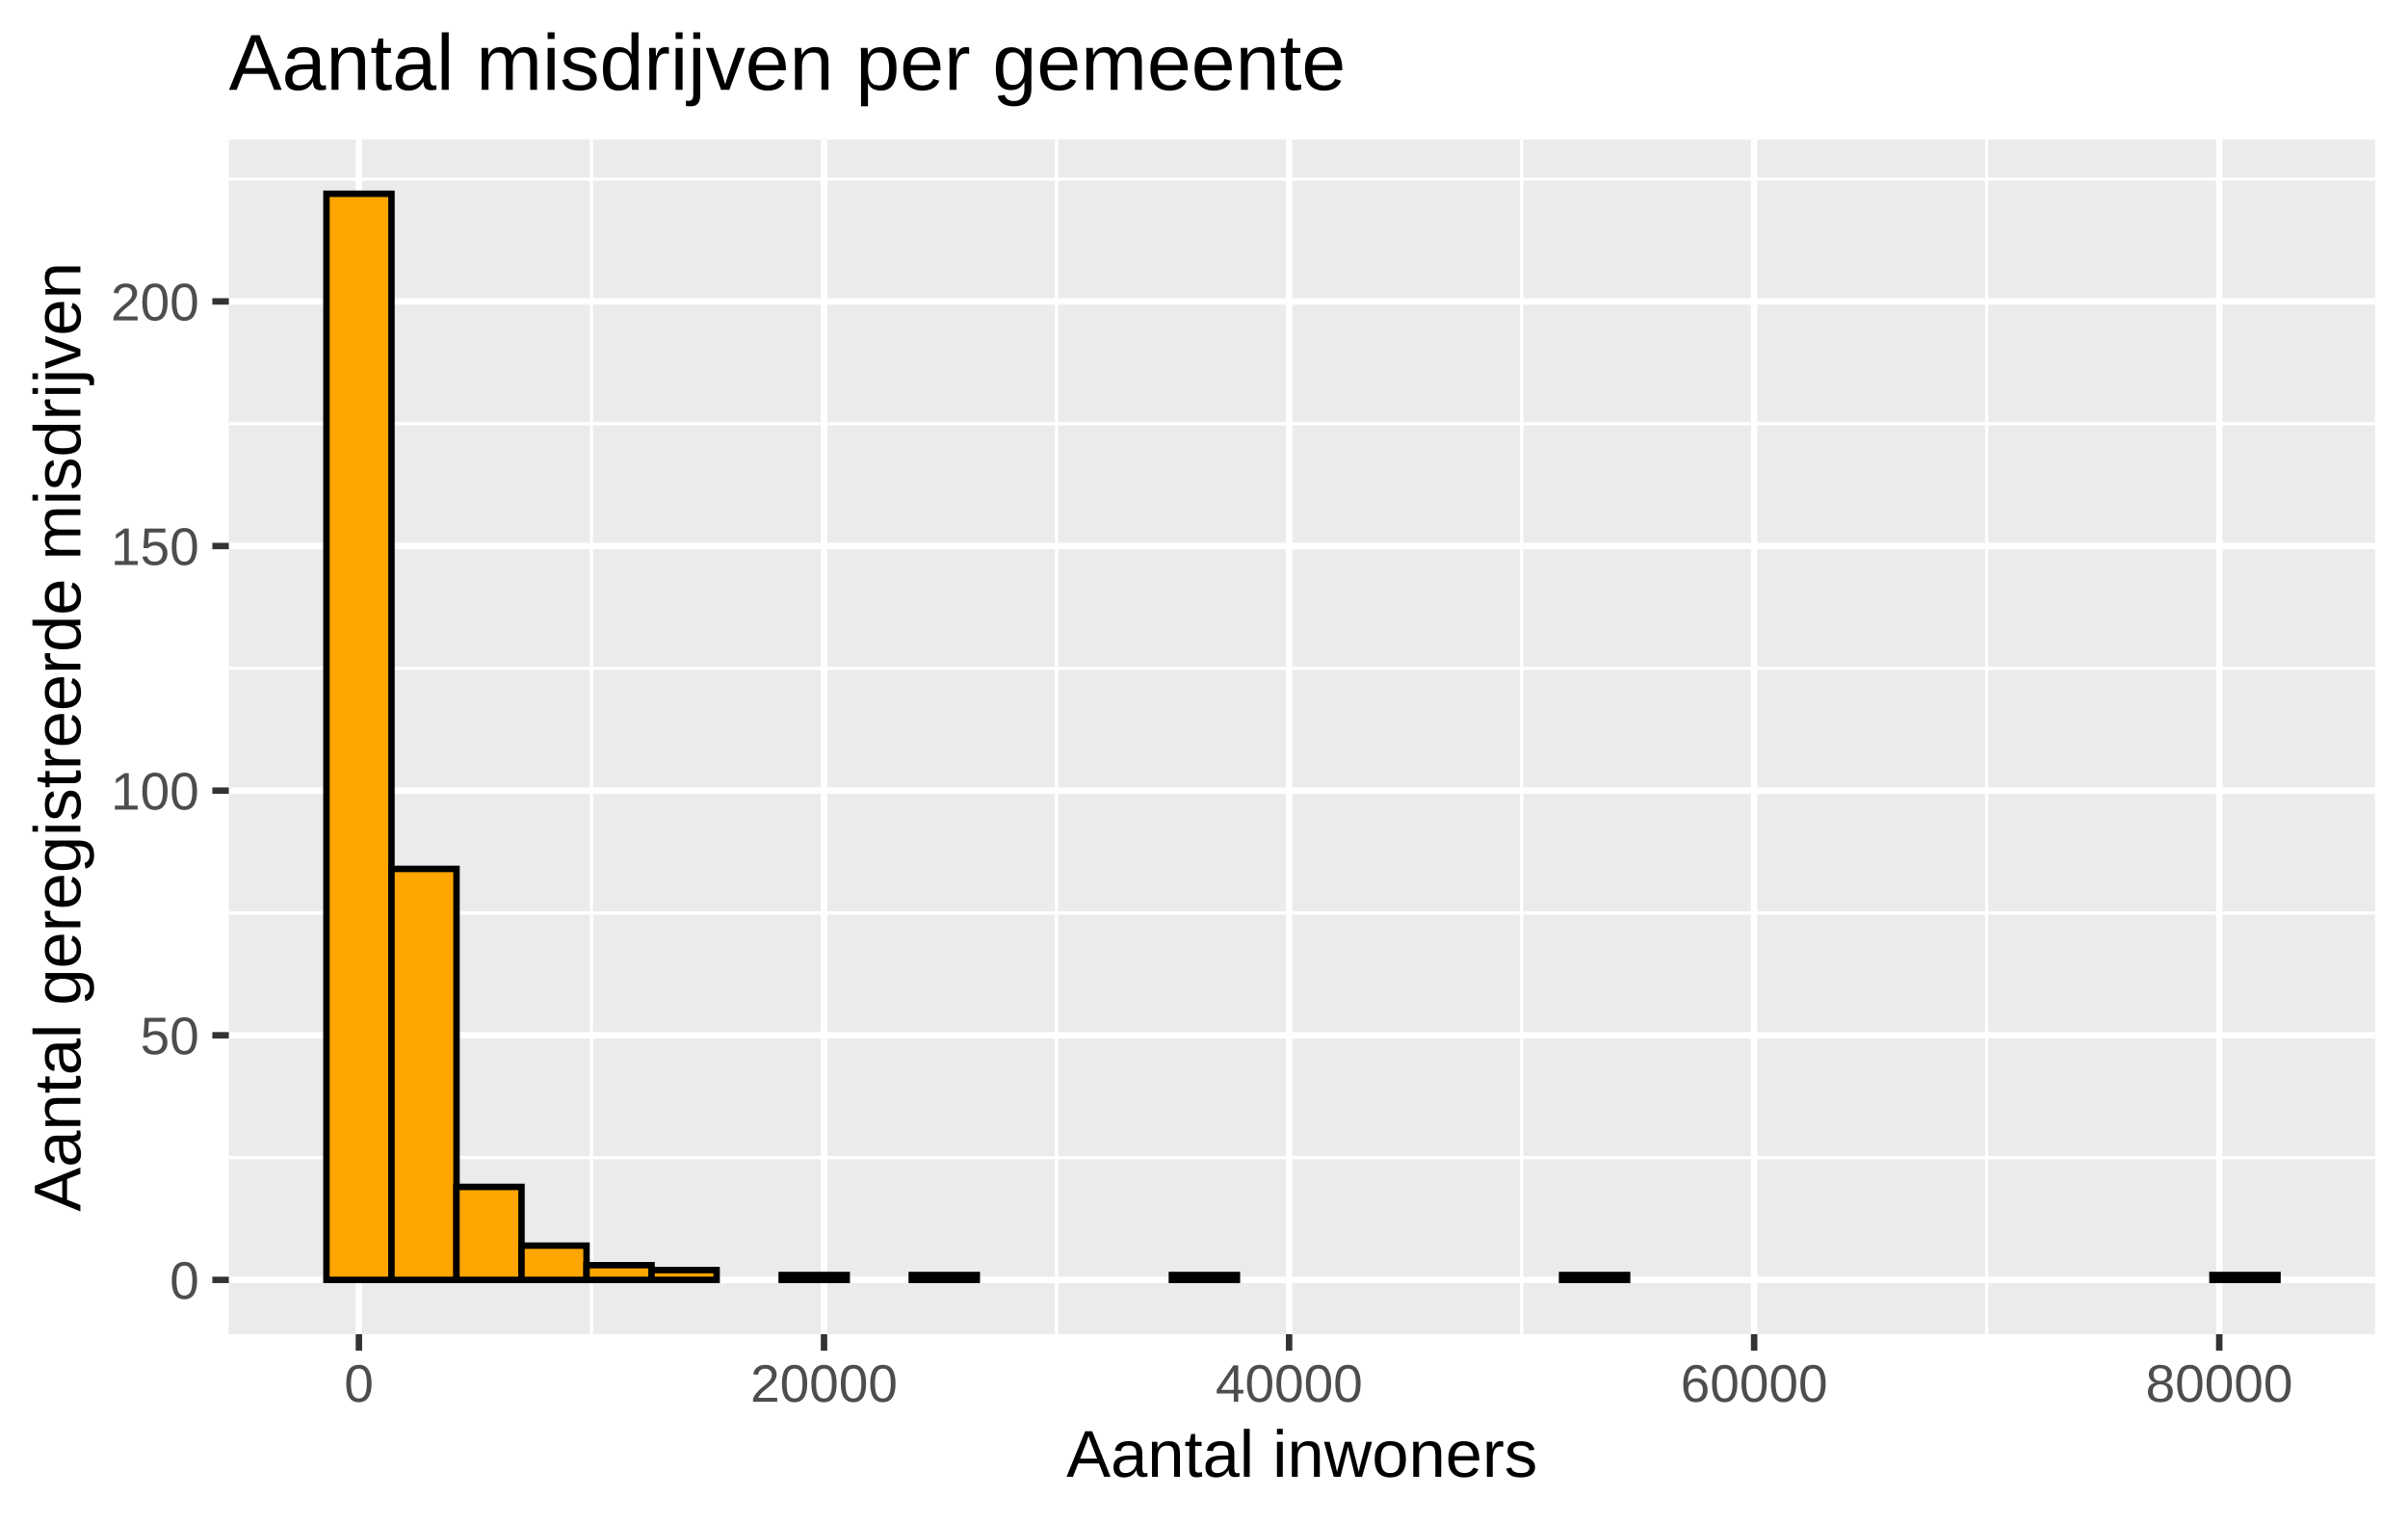
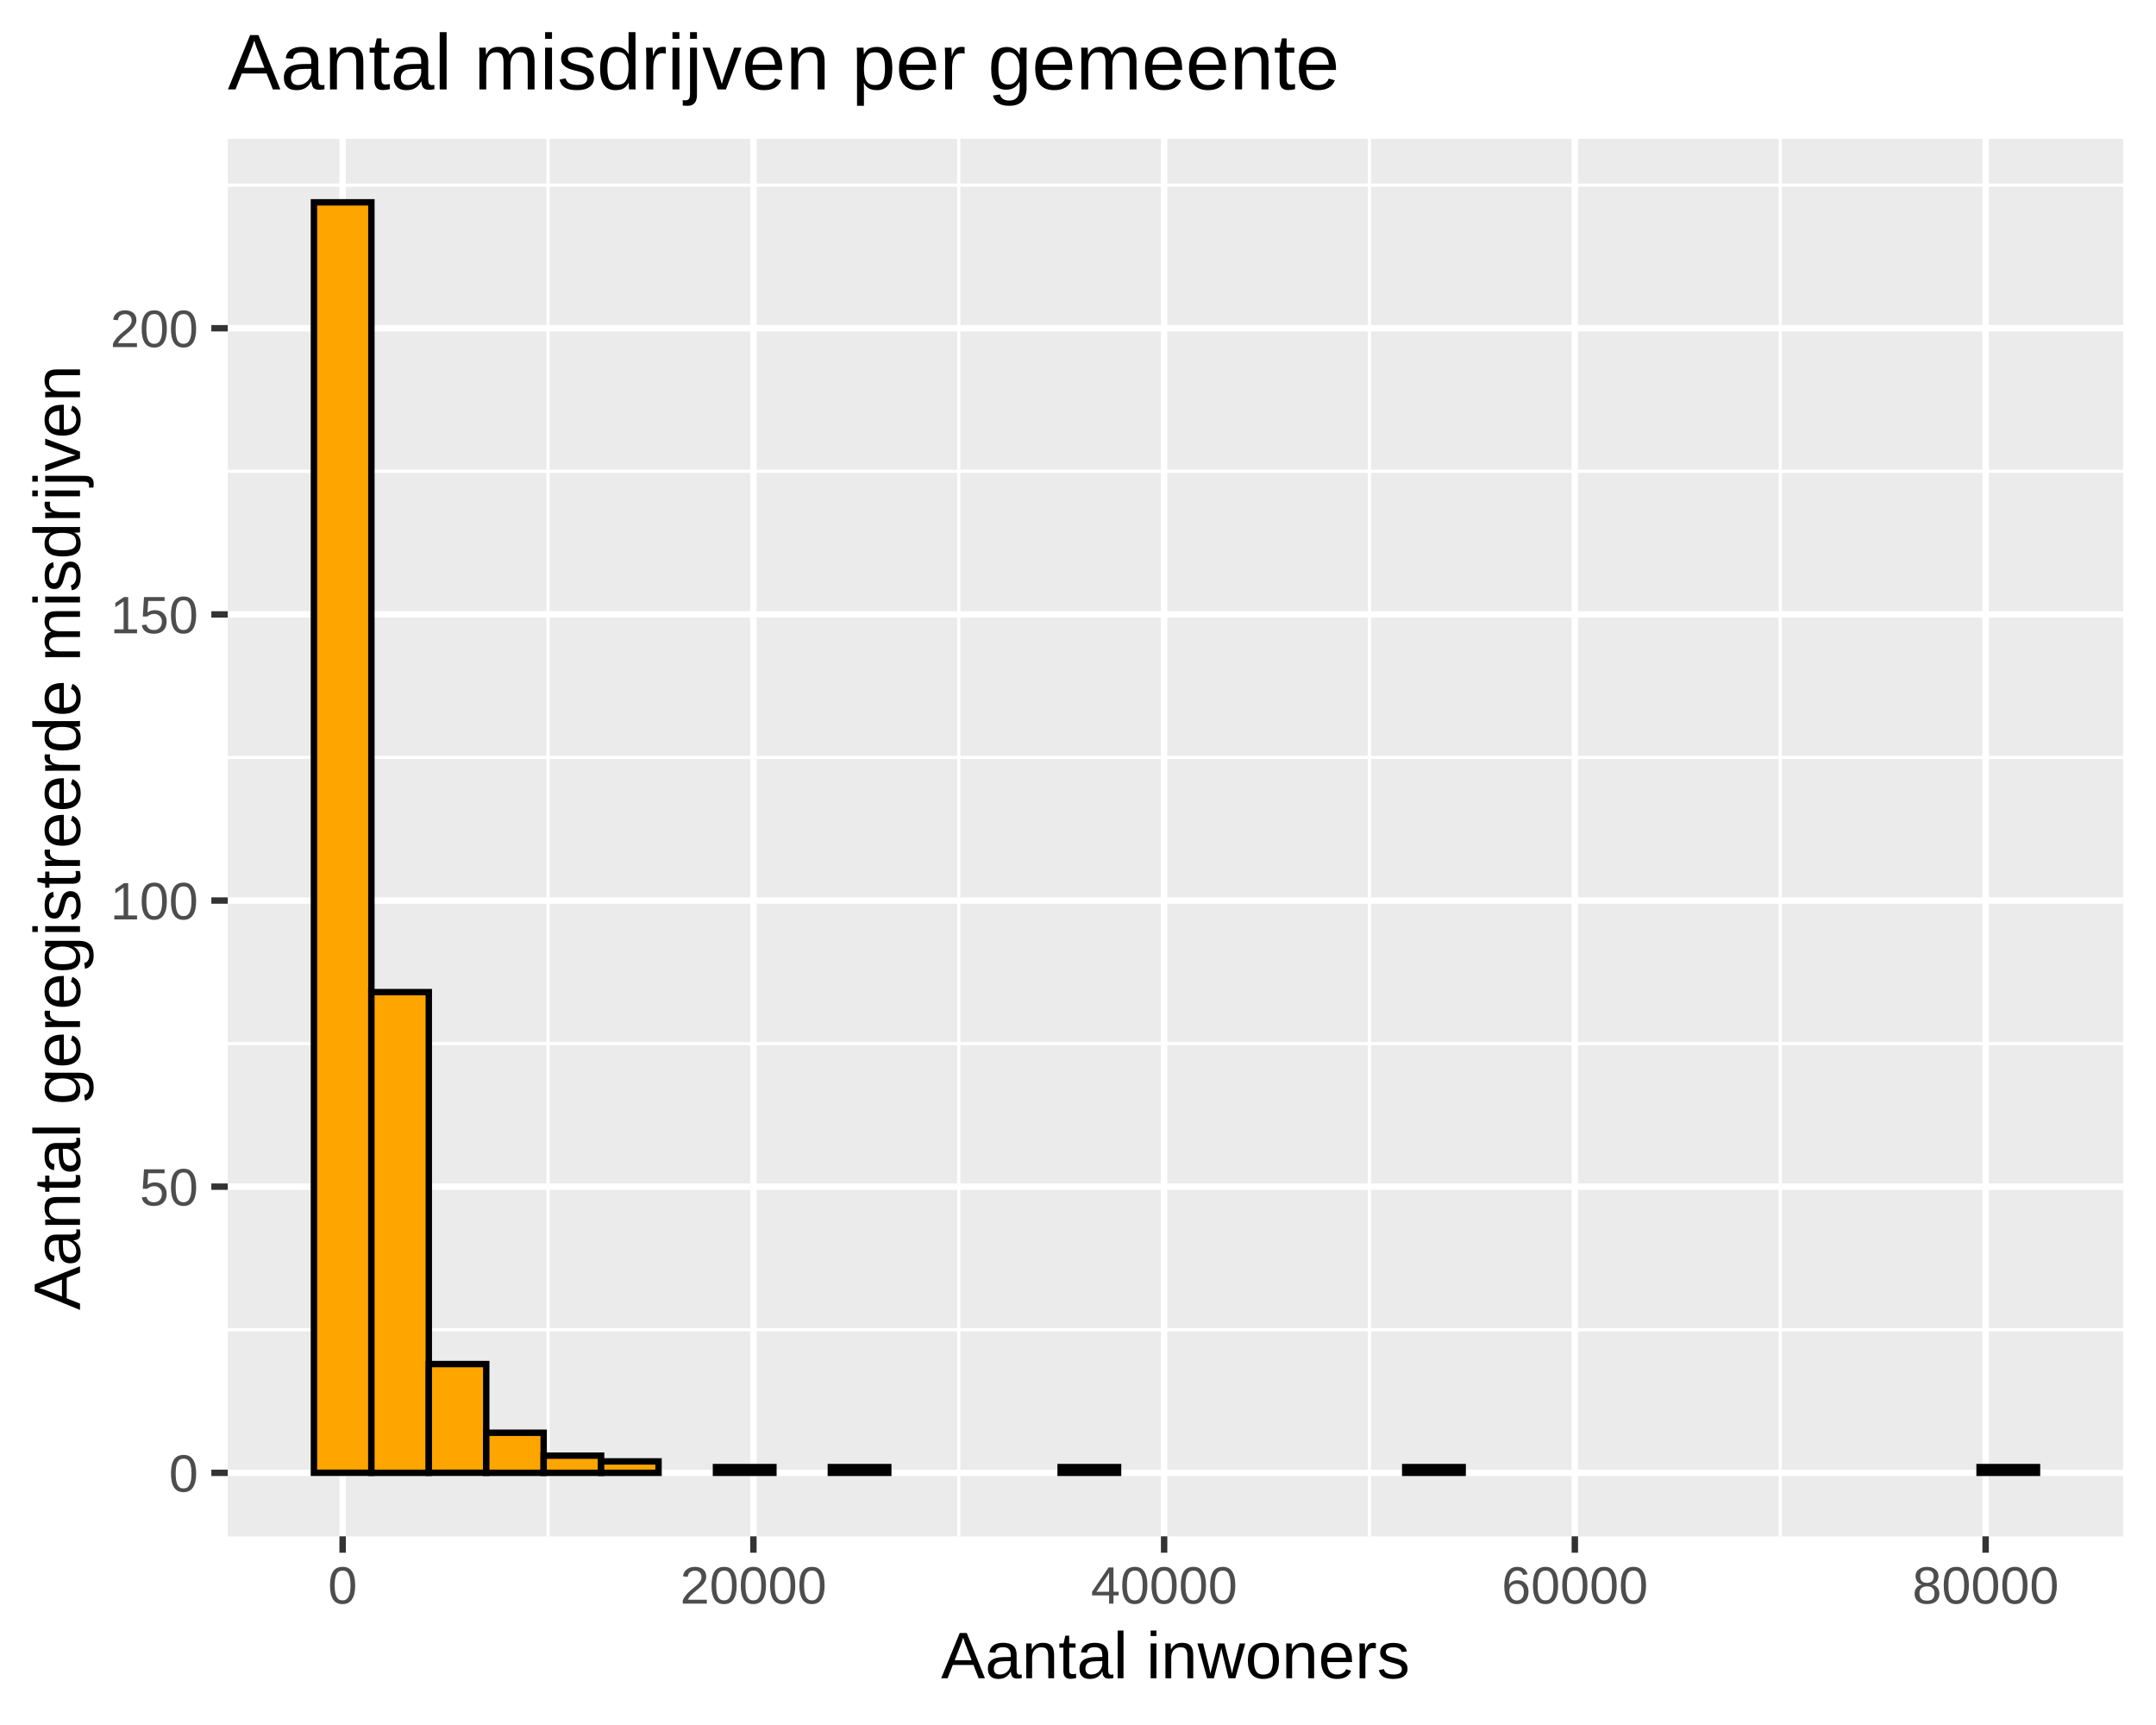
- <svg xmlns="http://www.w3.org/2000/svg" class="svglite" width="400.20pt" height="253.20pt" viewBox="0 0 400.20 253.20">
+ <svg xmlns="http://www.w3.org/2000/svg" class="svglite" width="360.00pt" height="288.00pt" viewBox="0 0 360.00 288.00">
  <defs>
    <style type="text/css">
    .svglite line, .svglite polyline, .svglite polygon, .svglite path, .svglite rect, .svglite circle {
      fill: none;
      stroke: #000000;
      stroke-linecap: round;
      stroke-linejoin: round;
      stroke-miterlimit: 10.00;
    }
    .svglite text {
      white-space: pre;
    }
  </style>
  </defs>
  <rect width="100%" height="100%" style="stroke: none; fill: #FFFFFF;" />
  <defs>
-     <clipPath id="cpMC4wMHw0MDAuMjB8MC4wMHwyNTMuMjA=">
-       <rect x="0.00" y="0.00" width="400.20" height="253.20" />
+     <clipPath id="cpMC4wMHwzNjAuMDB8MC4wMHwyODguMDA=">
+       <rect x="0.00" y="0.00" width="360.00" height="288.00" />
    </clipPath>
  </defs>
-   <g clip-path="url(#cpMC4wMHw0MDAuMjB8MC4wMHwyNTMuMjA=)">
-     <rect x="0" y="-0" width="400.20" height="253.20" style="stroke-width: 1.07; stroke: #FFFFFF; fill: #FFFFFF;" />
+   <g clip-path="url(#cpMC4wMHwzNjAuMDB8MC4wMHwyODguMDA=)">
+     <rect x="0" y="0.00" width="360.00" height="288.00" style="stroke-width: 1.07; stroke: #FFFFFF; fill: #FFFFFF;" />
  </g>
  <defs>
-     <clipPath id="cpMzguMDN8Mzk0LjcyfDIzLjE4fDIyMS43MA==">
-       <rect x="38.03" y="23.18" width="356.69" height="198.53" />
+     <clipPath id="cpMzguMDN8MzU0LjUyfDIzLjE4fDI1Ni41MA==">
+       <rect x="38.03" y="23.18" width="316.49" height="233.33" />
    </clipPath>
  </defs>
-   <g clip-path="url(#cpMzguMDN8Mzk0LjcyfDIzLjE4fDIyMS43MA==)">
-     <rect x="38.03" y="23.18" width="356.69" height="198.53" style="stroke-width: 1.07; stroke: none; fill: #EBEBEB;" />
-     <polyline points="38.03,192.36 394.72,192.36 " style="stroke-width: 0.53; stroke: #FFFFFF; stroke-linecap: butt;" />
-     <polyline points="38.03,151.71 394.72,151.71 " style="stroke-width: 0.53; stroke: #FFFFFF; stroke-linecap: butt;" />
-     <polyline points="38.03,111.06 394.72,111.06 " style="stroke-width: 0.53; stroke: #FFFFFF; stroke-linecap: butt;" />
-     <polyline points="38.03,70.41 394.72,70.41 " style="stroke-width: 0.53; stroke: #FFFFFF; stroke-linecap: butt;" />
-     <polyline points="38.03,29.76 394.72,29.76 " style="stroke-width: 0.53; stroke: #FFFFFF; stroke-linecap: butt;" />
-     <polyline points="98.30,221.70 98.30,23.18 " style="stroke-width: 0.53; stroke: #FFFFFF; stroke-linecap: butt;" />
-     <polyline points="175.59,221.70 175.59,23.18 " style="stroke-width: 0.53; stroke: #FFFFFF; stroke-linecap: butt;" />
-     <polyline points="252.89,221.70 252.89,23.18 " style="stroke-width: 0.53; stroke: #FFFFFF; stroke-linecap: butt;" />
-     <polyline points="330.18,221.70 330.18,23.18 " style="stroke-width: 0.53; stroke: #FFFFFF; stroke-linecap: butt;" />
-     <polyline points="38.03,212.68 394.72,212.68 " style="stroke-width: 1.07; stroke: #FFFFFF; stroke-linecap: butt;" />
-     <polyline points="38.03,172.03 394.72,172.03 " style="stroke-width: 1.07; stroke: #FFFFFF; stroke-linecap: butt;" />
-     <polyline points="38.03,131.38 394.72,131.38 " style="stroke-width: 1.07; stroke: #FFFFFF; stroke-linecap: butt;" />
-     <polyline points="38.03,90.73 394.72,90.73 " style="stroke-width: 1.07; stroke: #FFFFFF; stroke-linecap: butt;" />
-     <polyline points="38.03,50.09 394.72,50.09 " style="stroke-width: 1.07; stroke: #FFFFFF; stroke-linecap: butt;" />
-     <polyline points="59.65,221.70 59.65,23.18 " style="stroke-width: 1.07; stroke: #FFFFFF; stroke-linecap: butt;" />
-     <polyline points="136.95,221.70 136.95,23.18 " style="stroke-width: 1.07; stroke: #FFFFFF; stroke-linecap: butt;" />
-     <polyline points="214.24,221.70 214.24,23.18 " style="stroke-width: 1.07; stroke: #FFFFFF; stroke-linecap: butt;" />
-     <polyline points="291.53,221.70 291.53,23.18 " style="stroke-width: 1.07; stroke: #FFFFFF; stroke-linecap: butt;" />
-     <polyline points="368.83,221.70 368.83,23.18 " style="stroke-width: 1.07; stroke: #FFFFFF; stroke-linecap: butt;" />
-     <rect x="54.25" y="32.20" width="10.81" height="180.48" style="stroke-width: 1.07; stroke-linecap: butt; stroke-linejoin: miter; fill: #FFA500;" />
-     <rect x="65.06" y="144.39" width="10.81" height="68.29" style="stroke-width: 1.07; stroke-linecap: butt; stroke-linejoin: miter; fill: #FFA500;" />
-     <rect x="75.86" y="197.23" width="10.81" height="15.45" style="stroke-width: 1.07; stroke-linecap: butt; stroke-linejoin: miter; fill: #FFA500;" />
-     <rect x="86.67" y="206.99" width="10.81" height="5.69" style="stroke-width: 1.07; stroke-linecap: butt; stroke-linejoin: miter; fill: #FFA500;" />
-     <rect x="97.48" y="210.24" width="10.81" height="2.44" style="stroke-width: 1.07; stroke-linecap: butt; stroke-linejoin: miter; fill: #FFA500;" />
-     <rect x="108.29" y="211.05" width="10.81" height="1.63" style="stroke-width: 1.07; stroke-linecap: butt; stroke-linejoin: miter; fill: #FFA500;" />
-     <rect x="119.10" y="212.68" width="10.81" height="0.00" style="stroke-width: 1.07; stroke-linecap: butt; stroke-linejoin: miter; fill: #FFA500;" />
-     <rect x="129.91" y="211.87" width="10.81" height="0.81" style="stroke-width: 1.07; stroke-linecap: butt; stroke-linejoin: miter; fill: #FFA500;" />
-     <rect x="140.72" y="212.68" width="10.81" height="0.00" style="stroke-width: 1.07; stroke-linecap: butt; stroke-linejoin: miter; fill: #FFA500;" />
-     <rect x="151.53" y="211.87" width="10.81" height="0.81" style="stroke-width: 1.07; stroke-linecap: butt; stroke-linejoin: miter; fill: #FFA500;" />
-     <rect x="162.33" y="212.68" width="10.81" height="0.00" style="stroke-width: 1.07; stroke-linecap: butt; stroke-linejoin: miter; fill: #FFA500;" />
-     <rect x="173.14" y="212.68" width="10.81" height="0.00" style="stroke-width: 1.07; stroke-linecap: butt; stroke-linejoin: miter; fill: #FFA500;" />
-     <rect x="183.95" y="212.68" width="10.81" height="0.00" style="stroke-width: 1.07; stroke-linecap: butt; stroke-linejoin: miter; fill: #FFA500;" />
-     <rect x="194.76" y="211.87" width="10.81" height="0.81" style="stroke-width: 1.07; stroke-linecap: butt; stroke-linejoin: miter; fill: #FFA500;" />
-     <rect x="205.57" y="212.68" width="10.81" height="0.00" style="stroke-width: 1.07; stroke-linecap: butt; stroke-linejoin: miter; fill: #FFA500;" />
-     <rect x="216.38" y="212.68" width="10.81" height="0.00" style="stroke-width: 1.07; stroke-linecap: butt; stroke-linejoin: miter; fill: #FFA500;" />
-     <rect x="227.19" y="212.68" width="10.81" height="0.00" style="stroke-width: 1.07; stroke-linecap: butt; stroke-linejoin: miter; fill: #FFA500;" />
-     <rect x="237.99" y="212.68" width="10.81" height="0.00" style="stroke-width: 1.07; stroke-linecap: butt; stroke-linejoin: miter; fill: #FFA500;" />
-     <rect x="248.80" y="212.68" width="10.81" height="0.00" style="stroke-width: 1.07; stroke-linecap: butt; stroke-linejoin: miter; fill: #FFA500;" />
-     <rect x="259.61" y="211.87" width="10.81" height="0.81" style="stroke-width: 1.07; stroke-linecap: butt; stroke-linejoin: miter; fill: #FFA500;" />
-     <rect x="270.42" y="212.68" width="10.81" height="0.00" style="stroke-width: 1.07; stroke-linecap: butt; stroke-linejoin: miter; fill: #FFA500;" />
-     <rect x="281.23" y="212.68" width="10.81" height="0.00" style="stroke-width: 1.07; stroke-linecap: butt; stroke-linejoin: miter; fill: #FFA500;" />
-     <rect x="292.04" y="212.68" width="10.81" height="0.00" style="stroke-width: 1.07; stroke-linecap: butt; stroke-linejoin: miter; fill: #FFA500;" />
-     <rect x="302.85" y="212.68" width="10.81" height="0.00" style="stroke-width: 1.07; stroke-linecap: butt; stroke-linejoin: miter; fill: #FFA500;" />
-     <rect x="313.66" y="212.68" width="10.81" height="0.00" style="stroke-width: 1.07; stroke-linecap: butt; stroke-linejoin: miter; fill: #FFA500;" />
-     <rect x="324.46" y="212.68" width="10.81" height="0.00" style="stroke-width: 1.07; stroke-linecap: butt; stroke-linejoin: miter; fill: #FFA500;" />
-     <rect x="335.27" y="212.68" width="10.81" height="0.00" style="stroke-width: 1.07; stroke-linecap: butt; stroke-linejoin: miter; fill: #FFA500;" />
-     <rect x="346.08" y="212.68" width="10.81" height="0.00" style="stroke-width: 1.07; stroke-linecap: butt; stroke-linejoin: miter; fill: #FFA500;" />
-     <rect x="356.89" y="212.68" width="10.81" height="0.00" style="stroke-width: 1.07; stroke-linecap: butt; stroke-linejoin: miter; fill: #FFA500;" />
-     <rect x="367.70" y="211.87" width="10.81" height="0.81" style="stroke-width: 1.07; stroke-linecap: butt; stroke-linejoin: miter; fill: #FFA500;" />
+   <g clip-path="url(#cpMzguMDN8MzU0LjUyfDIzLjE4fDI1Ni41MA==)">
+     <rect x="38.03" y="23.18" width="316.49" height="233.33" style="stroke-width: 1.07; stroke: none; fill: #EBEBEB;" />
+     <polyline points="38.03,222.01 354.52,222.01 " style="stroke-width: 0.53; stroke: #FFFFFF; stroke-linecap: butt;" />
+     <polyline points="38.03,174.24 354.52,174.24 " style="stroke-width: 0.53; stroke: #FFFFFF; stroke-linecap: butt;" />
+     <polyline points="38.03,126.46 354.52,126.46 " style="stroke-width: 0.53; stroke: #FFFFFF; stroke-linecap: butt;" />
+     <polyline points="38.03,78.69 354.52,78.69 " style="stroke-width: 0.53; stroke: #FFFFFF; stroke-linecap: butt;" />
+     <polyline points="38.03,30.92 354.52,30.92 " style="stroke-width: 0.53; stroke: #FFFFFF; stroke-linecap: butt;" />
+     <polyline points="91.51,256.50 91.51,23.18 " style="stroke-width: 0.53; stroke: #FFFFFF; stroke-linecap: butt;" />
+     <polyline points="160.09,256.50 160.09,23.18 " style="stroke-width: 0.53; stroke: #FFFFFF; stroke-linecap: butt;" />
+     <polyline points="228.67,256.50 228.67,23.18 " style="stroke-width: 0.53; stroke: #FFFFFF; stroke-linecap: butt;" />
+     <polyline points="297.26,256.50 297.26,23.18 " style="stroke-width: 0.53; stroke: #FFFFFF; stroke-linecap: butt;" />
+     <polyline points="38.03,245.90 354.52,245.90 " style="stroke-width: 1.07; stroke: #FFFFFF; stroke-linecap: butt;" />
+     <polyline points="38.03,198.12 354.52,198.12 " style="stroke-width: 1.07; stroke: #FFFFFF; stroke-linecap: butt;" />
+     <polyline points="38.03,150.35 354.52,150.35 " style="stroke-width: 1.07; stroke: #FFFFFF; stroke-linecap: butt;" />
+     <polyline points="38.03,102.58 354.52,102.58 " style="stroke-width: 1.07; stroke: #FFFFFF; stroke-linecap: butt;" />
+     <polyline points="38.03,54.80 354.52,54.80 " style="stroke-width: 1.07; stroke: #FFFFFF; stroke-linecap: butt;" />
+     <polyline points="57.21,256.50 57.21,23.18 " style="stroke-width: 1.07; stroke: #FFFFFF; stroke-linecap: butt;" />
+     <polyline points="125.80,256.50 125.80,23.18 " style="stroke-width: 1.07; stroke: #FFFFFF; stroke-linecap: butt;" />
+     <polyline points="194.38,256.50 194.38,23.18 " style="stroke-width: 1.07; stroke: #FFFFFF; stroke-linecap: butt;" />
+     <polyline points="262.96,256.50 262.96,23.18 " style="stroke-width: 1.07; stroke: #FFFFFF; stroke-linecap: butt;" />
+     <polyline points="331.55,256.50 331.55,23.18 " style="stroke-width: 1.07; stroke: #FFFFFF; stroke-linecap: butt;" />
+     <rect x="52.42" y="33.78" width="9.59" height="212.11" style="stroke-width: 1.07; stroke-linecap: butt; stroke-linejoin: miter; fill: #FFA500;" />
+     <rect x="62.01" y="165.64" width="9.59" height="80.26" style="stroke-width: 1.07; stroke-linecap: butt; stroke-linejoin: miter; fill: #FFA500;" />
+     <rect x="71.60" y="227.74" width="9.59" height="18.15" style="stroke-width: 1.07; stroke-linecap: butt; stroke-linejoin: miter; fill: #FFA500;" />
+     <rect x="81.19" y="239.21" width="9.59" height="6.69" style="stroke-width: 1.07; stroke-linecap: butt; stroke-linejoin: miter; fill: #FFA500;" />
+     <rect x="90.78" y="243.03" width="9.59" height="2.87" style="stroke-width: 1.07; stroke-linecap: butt; stroke-linejoin: miter; fill: #FFA500;" />
+     <rect x="100.37" y="243.99" width="9.59" height="1.91" style="stroke-width: 1.07; stroke-linecap: butt; stroke-linejoin: miter; fill: #FFA500;" />
+     <rect x="109.96" y="245.90" width="9.59" height="0.00" style="stroke-width: 1.07; stroke-linecap: butt; stroke-linejoin: miter; fill: #FFA500;" />
+     <rect x="119.55" y="244.94" width="9.59" height="0.96" style="stroke-width: 1.07; stroke-linecap: butt; stroke-linejoin: miter; fill: #FFA500;" />
+     <rect x="129.14" y="245.90" width="9.59" height="0.00" style="stroke-width: 1.07; stroke-linecap: butt; stroke-linejoin: miter; fill: #FFA500;" />
+     <rect x="138.73" y="244.94" width="9.59" height="0.96" style="stroke-width: 1.07; stroke-linecap: butt; stroke-linejoin: miter; fill: #FFA500;" />
+     <rect x="148.32" y="245.90" width="9.59" height="0.00" style="stroke-width: 1.07; stroke-linecap: butt; stroke-linejoin: miter; fill: #FFA500;" />
+     <rect x="157.92" y="245.90" width="9.59" height="0.00" style="stroke-width: 1.07; stroke-linecap: butt; stroke-linejoin: miter; fill: #FFA500;" />
+     <rect x="167.51" y="245.90" width="9.59" height="0.00" style="stroke-width: 1.07; stroke-linecap: butt; stroke-linejoin: miter; fill: #FFA500;" />
+     <rect x="177.10" y="244.94" width="9.59" height="0.96" style="stroke-width: 1.07; stroke-linecap: butt; stroke-linejoin: miter; fill: #FFA500;" />
+     <rect x="186.69" y="245.90" width="9.59" height="0.00" style="stroke-width: 1.07; stroke-linecap: butt; stroke-linejoin: miter; fill: #FFA500;" />
+     <rect x="196.28" y="245.90" width="9.59" height="0.00" style="stroke-width: 1.07; stroke-linecap: butt; stroke-linejoin: miter; fill: #FFA500;" />
+     <rect x="205.87" y="245.90" width="9.59" height="0.00" style="stroke-width: 1.07; stroke-linecap: butt; stroke-linejoin: miter; fill: #FFA500;" />
+     <rect x="215.46" y="245.90" width="9.59" height="0.00" style="stroke-width: 1.07; stroke-linecap: butt; stroke-linejoin: miter; fill: #FFA500;" />
+     <rect x="225.05" y="245.90" width="9.59" height="0.00" style="stroke-width: 1.07; stroke-linecap: butt; stroke-linejoin: miter; fill: #FFA500;" />
+     <rect x="234.64" y="244.94" width="9.59" height="0.96" style="stroke-width: 1.07; stroke-linecap: butt; stroke-linejoin: miter; fill: #FFA500;" />
+     <rect x="244.23" y="245.90" width="9.59" height="0.00" style="stroke-width: 1.07; stroke-linecap: butt; stroke-linejoin: miter; fill: #FFA500;" />
+     <rect x="253.82" y="245.90" width="9.59" height="0.00" style="stroke-width: 1.07; stroke-linecap: butt; stroke-linejoin: miter; fill: #FFA500;" />
+     <rect x="263.41" y="245.90" width="9.59" height="0.00" style="stroke-width: 1.07; stroke-linecap: butt; stroke-linejoin: miter; fill: #FFA500;" />
+     <rect x="273.00" y="245.90" width="9.59" height="0.00" style="stroke-width: 1.07; stroke-linecap: butt; stroke-linejoin: miter; fill: #FFA500;" />
+     <rect x="282.59" y="245.90" width="9.59" height="0.00" style="stroke-width: 1.07; stroke-linecap: butt; stroke-linejoin: miter; fill: #FFA500;" />
+     <rect x="292.18" y="245.90" width="9.59" height="0.00" style="stroke-width: 1.07; stroke-linecap: butt; stroke-linejoin: miter; fill: #FFA500;" />
+     <rect x="301.77" y="245.90" width="9.59" height="0.00" style="stroke-width: 1.07; stroke-linecap: butt; stroke-linejoin: miter; fill: #FFA500;" />
+     <rect x="311.36" y="245.90" width="9.59" height="0.00" style="stroke-width: 1.07; stroke-linecap: butt; stroke-linejoin: miter; fill: #FFA500;" />
+     <rect x="320.95" y="245.90" width="9.59" height="0.00" style="stroke-width: 1.07; stroke-linecap: butt; stroke-linejoin: miter; fill: #FFA500;" />
+     <rect x="330.54" y="244.94" width="9.59" height="0.96" style="stroke-width: 1.07; stroke-linecap: butt; stroke-linejoin: miter; fill: #FFA500;" />
  </g>
-   <g clip-path="url(#cpMC4wMHw0MDAuMjB8MC4wMHwyNTMuMjA=)">
-     <text x="33.10" y="215.83" text-anchor="end" style="font-size: 8.80px;fill: #4D4D4D; font-family: &quot;Arial&quot;;" textLength="4.90px" lengthAdjust="spacingAndGlyphs">0</text>
-     <text x="33.10" y="175.18" text-anchor="end" style="font-size: 8.80px;fill: #4D4D4D; font-family: &quot;Arial&quot;;" textLength="9.79px" lengthAdjust="spacingAndGlyphs">50</text>
-     <text x="33.10" y="134.53" text-anchor="end" style="font-size: 8.80px;fill: #4D4D4D; font-family: &quot;Arial&quot;;" textLength="14.69px" lengthAdjust="spacingAndGlyphs">100</text>
-     <text x="33.10" y="93.88" text-anchor="end" style="font-size: 8.80px;fill: #4D4D4D; font-family: &quot;Arial&quot;;" textLength="14.69px" lengthAdjust="spacingAndGlyphs">150</text>
-     <text x="33.10" y="53.24" text-anchor="end" style="font-size: 8.80px;fill: #4D4D4D; font-family: &quot;Arial&quot;;" textLength="14.69px" lengthAdjust="spacingAndGlyphs">200</text>
-     <polyline points="35.29,212.68 38.03,212.68 " style="stroke-width: 1.07; stroke: #333333; stroke-linecap: butt;" />
-     <polyline points="35.29,172.03 38.03,172.03 " style="stroke-width: 1.07; stroke: #333333; stroke-linecap: butt;" />
-     <polyline points="35.29,131.38 38.03,131.38 " style="stroke-width: 1.07; stroke: #333333; stroke-linecap: butt;" />
-     <polyline points="35.29,90.73 38.03,90.73 " style="stroke-width: 1.07; stroke: #333333; stroke-linecap: butt;" />
-     <polyline points="35.29,50.09 38.03,50.09 " style="stroke-width: 1.07; stroke: #333333; stroke-linecap: butt;" />
-     <polyline points="59.65,224.44 59.65,221.70 " style="stroke-width: 1.07; stroke: #333333; stroke-linecap: butt;" />
-     <polyline points="136.95,224.44 136.95,221.70 " style="stroke-width: 1.07; stroke: #333333; stroke-linecap: butt;" />
-     <polyline points="214.24,224.44 214.24,221.70 " style="stroke-width: 1.07; stroke: #333333; stroke-linecap: butt;" />
-     <polyline points="291.53,224.44 291.53,221.70 " style="stroke-width: 1.07; stroke: #333333; stroke-linecap: butt;" />
-     <polyline points="368.83,224.44 368.83,221.70 " style="stroke-width: 1.07; stroke: #333333; stroke-linecap: butt;" />
-     <text x="59.65" y="232.94" text-anchor="middle" style="font-size: 8.80px;fill: #4D4D4D; font-family: &quot;Arial&quot;;" textLength="4.90px" lengthAdjust="spacingAndGlyphs">0</text>
-     <text x="136.95" y="232.94" text-anchor="middle" style="font-size: 8.80px;fill: #4D4D4D; font-family: &quot;Arial&quot;;" textLength="24.48px" lengthAdjust="spacingAndGlyphs">20000</text>
-     <text x="214.24" y="232.94" text-anchor="middle" style="font-size: 8.80px;fill: #4D4D4D; font-family: &quot;Arial&quot;;" textLength="24.48px" lengthAdjust="spacingAndGlyphs">40000</text>
-     <text x="291.53" y="232.94" text-anchor="middle" style="font-size: 8.80px;fill: #4D4D4D; font-family: &quot;Arial&quot;;" textLength="24.48px" lengthAdjust="spacingAndGlyphs">60000</text>
-     <text x="368.83" y="232.94" text-anchor="middle" style="font-size: 8.80px;fill: #4D4D4D; font-family: &quot;Arial&quot;;" textLength="24.48px" lengthAdjust="spacingAndGlyphs">80000</text>
-     <text x="216.38" y="245.40" text-anchor="middle" style="font-size: 11.00px; font-family: &quot;Arial&quot;;" textLength="78.29px" lengthAdjust="spacingAndGlyphs">Aantal inwoners</text>
-     <text transform="translate(13.36,122.44) rotate(-90)" text-anchor="middle" style="font-size: 11.00px; font-family: &quot;Arial&quot;;" textLength="157.79px" lengthAdjust="spacingAndGlyphs">Aantal geregistreerde misdrijven</text>
+   <g clip-path="url(#cpMC4wMHwzNjAuMDB8MC4wMHwyODguMDA=)">
+     <text x="33.10" y="249.05" text-anchor="end" style="font-size: 8.80px;fill: #4D4D4D; font-family: &quot;Arial&quot;;" textLength="4.90px" lengthAdjust="spacingAndGlyphs">0</text>
+     <text x="33.10" y="201.27" text-anchor="end" style="font-size: 8.80px;fill: #4D4D4D; font-family: &quot;Arial&quot;;" textLength="9.79px" lengthAdjust="spacingAndGlyphs">50</text>
+     <text x="33.10" y="153.50" text-anchor="end" style="font-size: 8.80px;fill: #4D4D4D; font-family: &quot;Arial&quot;;" textLength="14.69px" lengthAdjust="spacingAndGlyphs">100</text>
+     <text x="33.10" y="105.73" text-anchor="end" style="font-size: 8.80px;fill: #4D4D4D; font-family: &quot;Arial&quot;;" textLength="14.69px" lengthAdjust="spacingAndGlyphs">150</text>
+     <text x="33.10" y="57.95" text-anchor="end" style="font-size: 8.80px;fill: #4D4D4D; font-family: &quot;Arial&quot;;" textLength="14.69px" lengthAdjust="spacingAndGlyphs">200</text>
+     <polyline points="35.29,245.90 38.03,245.90 " style="stroke-width: 1.07; stroke: #333333; stroke-linecap: butt;" />
+     <polyline points="35.29,198.12 38.03,198.12 " style="stroke-width: 1.07; stroke: #333333; stroke-linecap: butt;" />
+     <polyline points="35.29,150.35 38.03,150.35 " style="stroke-width: 1.07; stroke: #333333; stroke-linecap: butt;" />
+     <polyline points="35.29,102.58 38.03,102.58 " style="stroke-width: 1.07; stroke: #333333; stroke-linecap: butt;" />
+     <polyline points="35.29,54.80 38.03,54.80 " style="stroke-width: 1.07; stroke: #333333; stroke-linecap: butt;" />
+     <polyline points="57.21,259.24 57.21,256.50 " style="stroke-width: 1.07; stroke: #333333; stroke-linecap: butt;" />
+     <polyline points="125.80,259.24 125.80,256.50 " style="stroke-width: 1.07; stroke: #333333; stroke-linecap: butt;" />
+     <polyline points="194.38,259.24 194.38,256.50 " style="stroke-width: 1.07; stroke: #333333; stroke-linecap: butt;" />
+     <polyline points="262.96,259.24 262.96,256.50 " style="stroke-width: 1.07; stroke: #333333; stroke-linecap: butt;" />
+     <polyline points="331.55,259.24 331.55,256.50 " style="stroke-width: 1.07; stroke: #333333; stroke-linecap: butt;" />
+     <text x="57.21" y="267.74" text-anchor="middle" style="font-size: 8.80px;fill: #4D4D4D; font-family: &quot;Arial&quot;;" textLength="4.90px" lengthAdjust="spacingAndGlyphs">0</text>
+     <text x="125.80" y="267.74" text-anchor="middle" style="font-size: 8.80px;fill: #4D4D4D; font-family: &quot;Arial&quot;;" textLength="24.48px" lengthAdjust="spacingAndGlyphs">20000</text>
+     <text x="194.38" y="267.74" text-anchor="middle" style="font-size: 8.80px;fill: #4D4D4D; font-family: &quot;Arial&quot;;" textLength="24.48px" lengthAdjust="spacingAndGlyphs">40000</text>
+     <text x="262.96" y="267.74" text-anchor="middle" style="font-size: 8.80px;fill: #4D4D4D; font-family: &quot;Arial&quot;;" textLength="24.48px" lengthAdjust="spacingAndGlyphs">60000</text>
+     <text x="331.55" y="267.74" text-anchor="middle" style="font-size: 8.80px;fill: #4D4D4D; font-family: &quot;Arial&quot;;" textLength="24.48px" lengthAdjust="spacingAndGlyphs">80000</text>
+     <text x="196.28" y="280.20" text-anchor="middle" style="font-size: 11.00px; font-family: &quot;Arial&quot;;" textLength="78.29px" lengthAdjust="spacingAndGlyphs">Aantal inwoners</text>
+     <text transform="translate(13.36,139.84) rotate(-90)" text-anchor="middle" style="font-size: 11.00px; font-family: &quot;Arial&quot;;" textLength="157.79px" lengthAdjust="spacingAndGlyphs">Aantal geregistreerde misdrijven</text>
    <text x="38.03" y="14.93" style="font-size: 13.20px; font-family: &quot;Arial&quot;;" textLength="185.51px" lengthAdjust="spacingAndGlyphs">Aantal misdrijven per gemeente</text>
  </g>
</svg>
